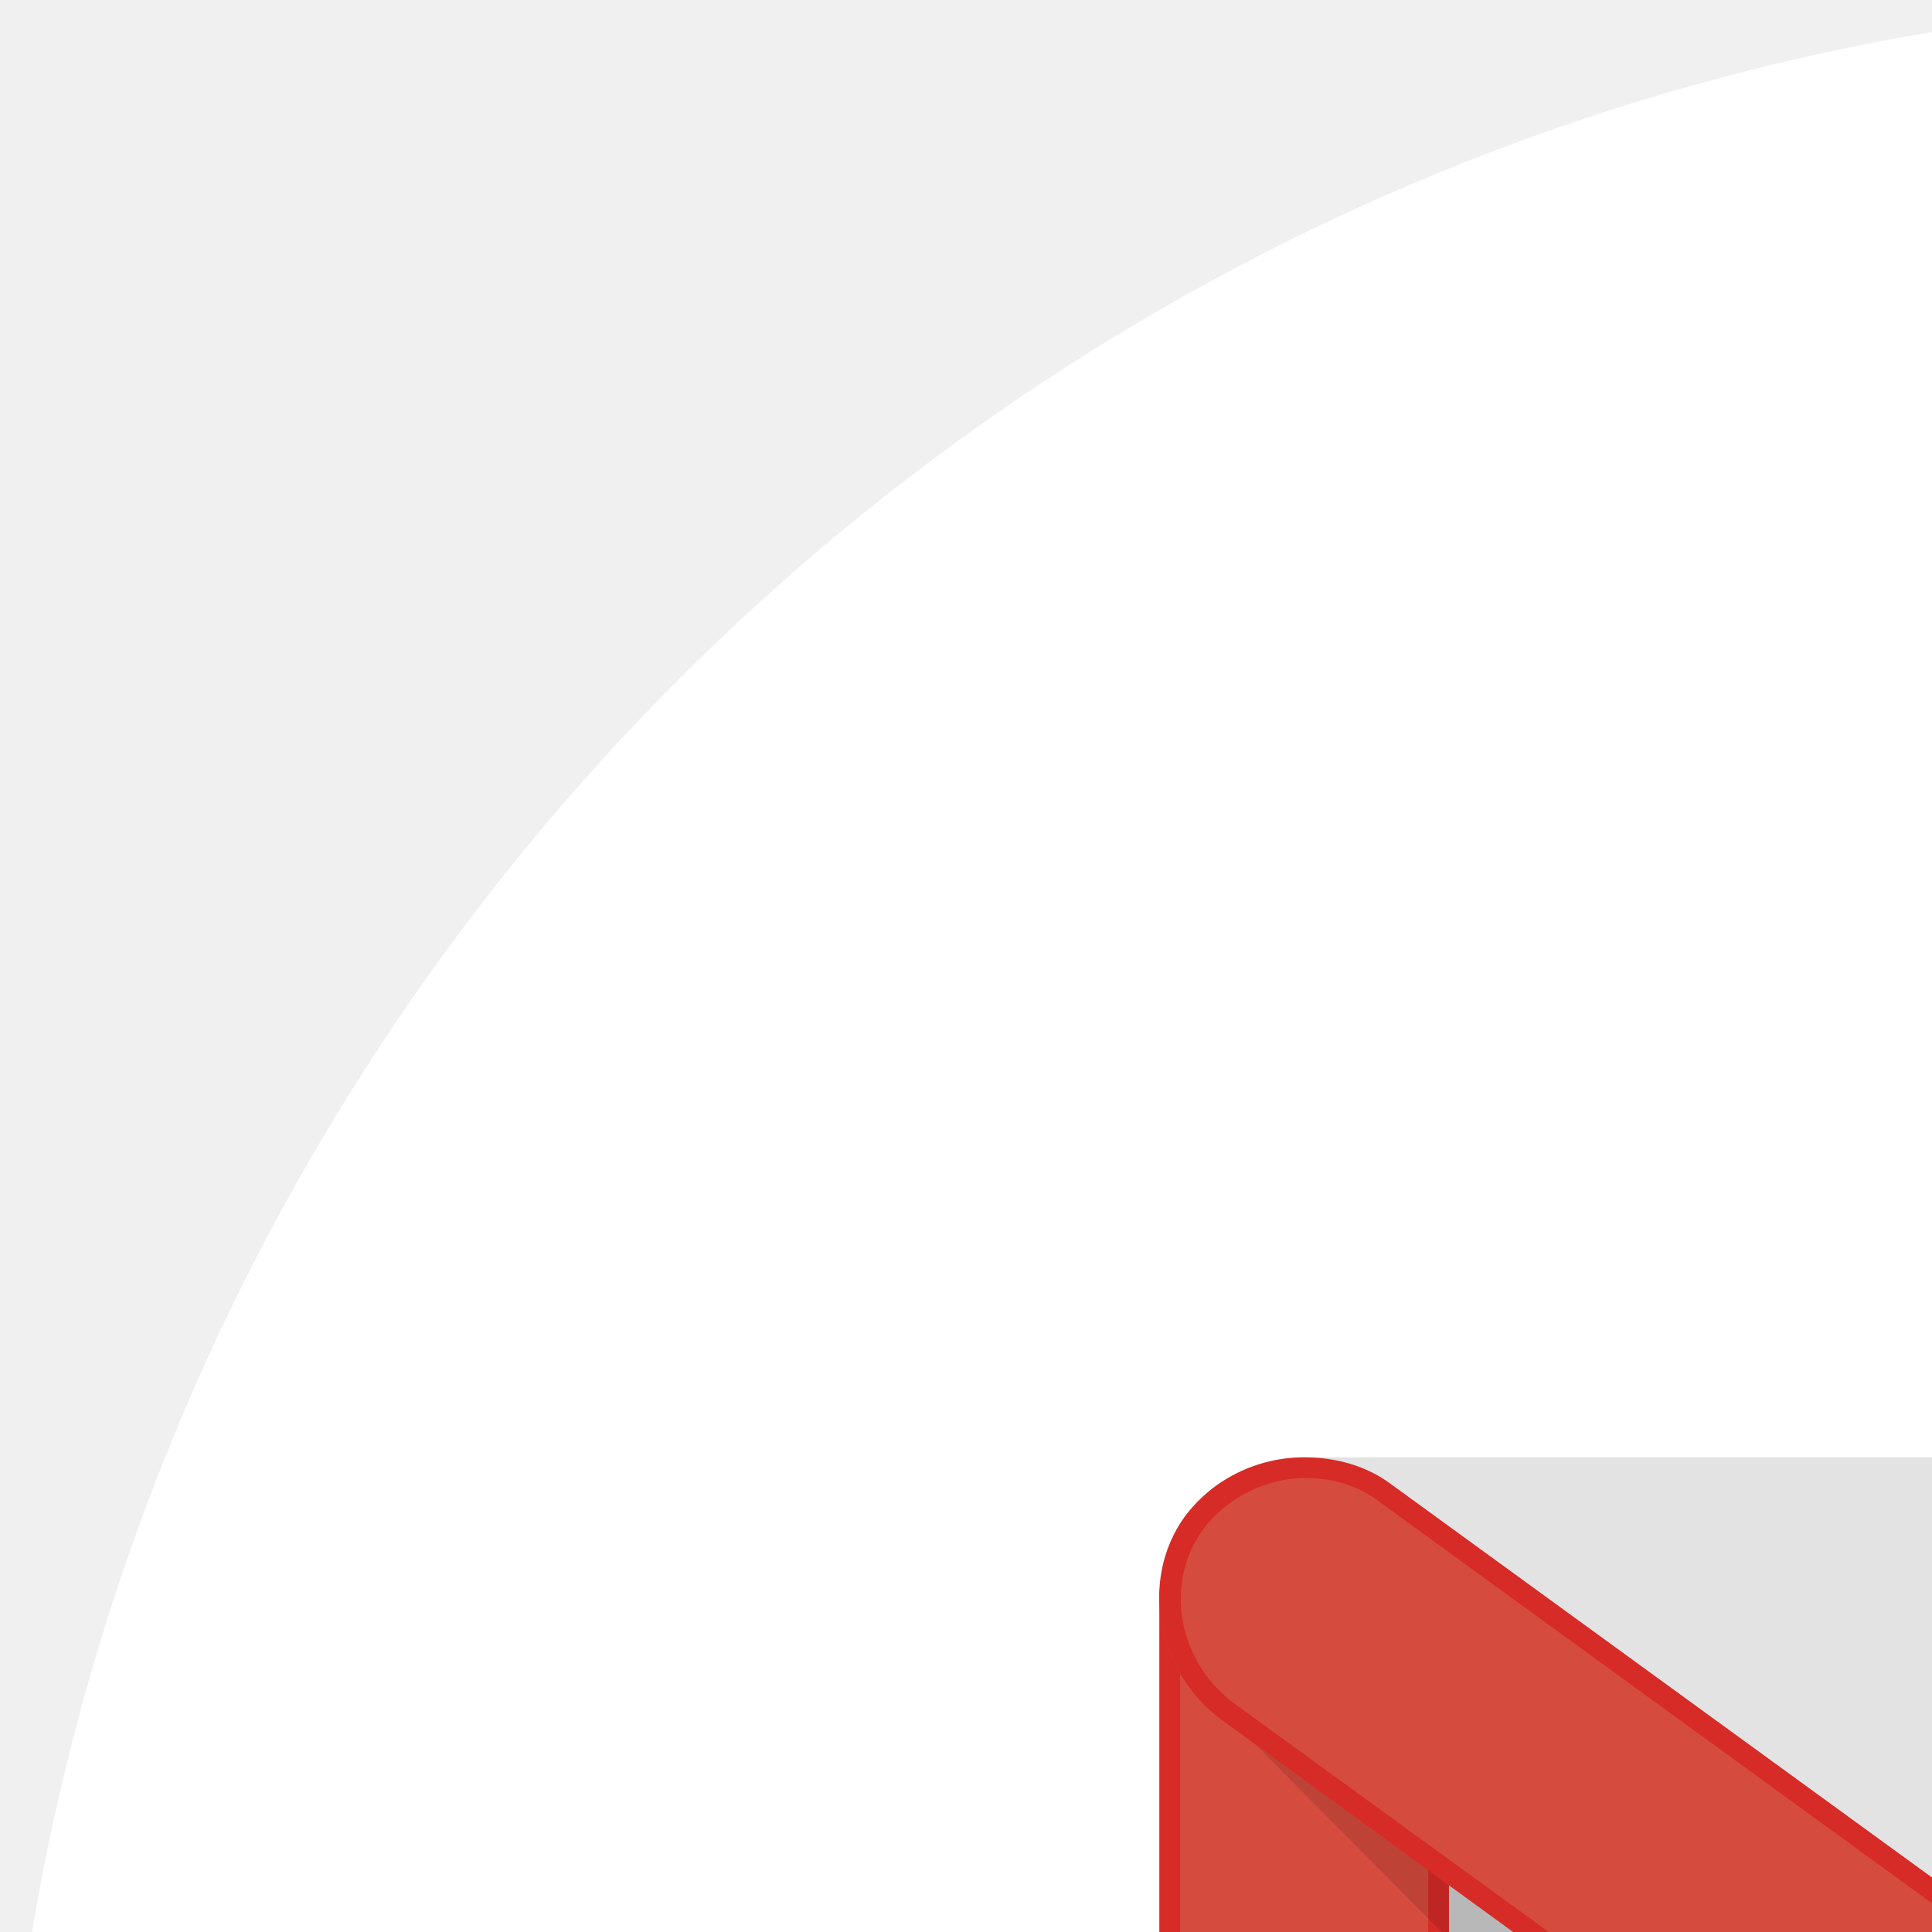
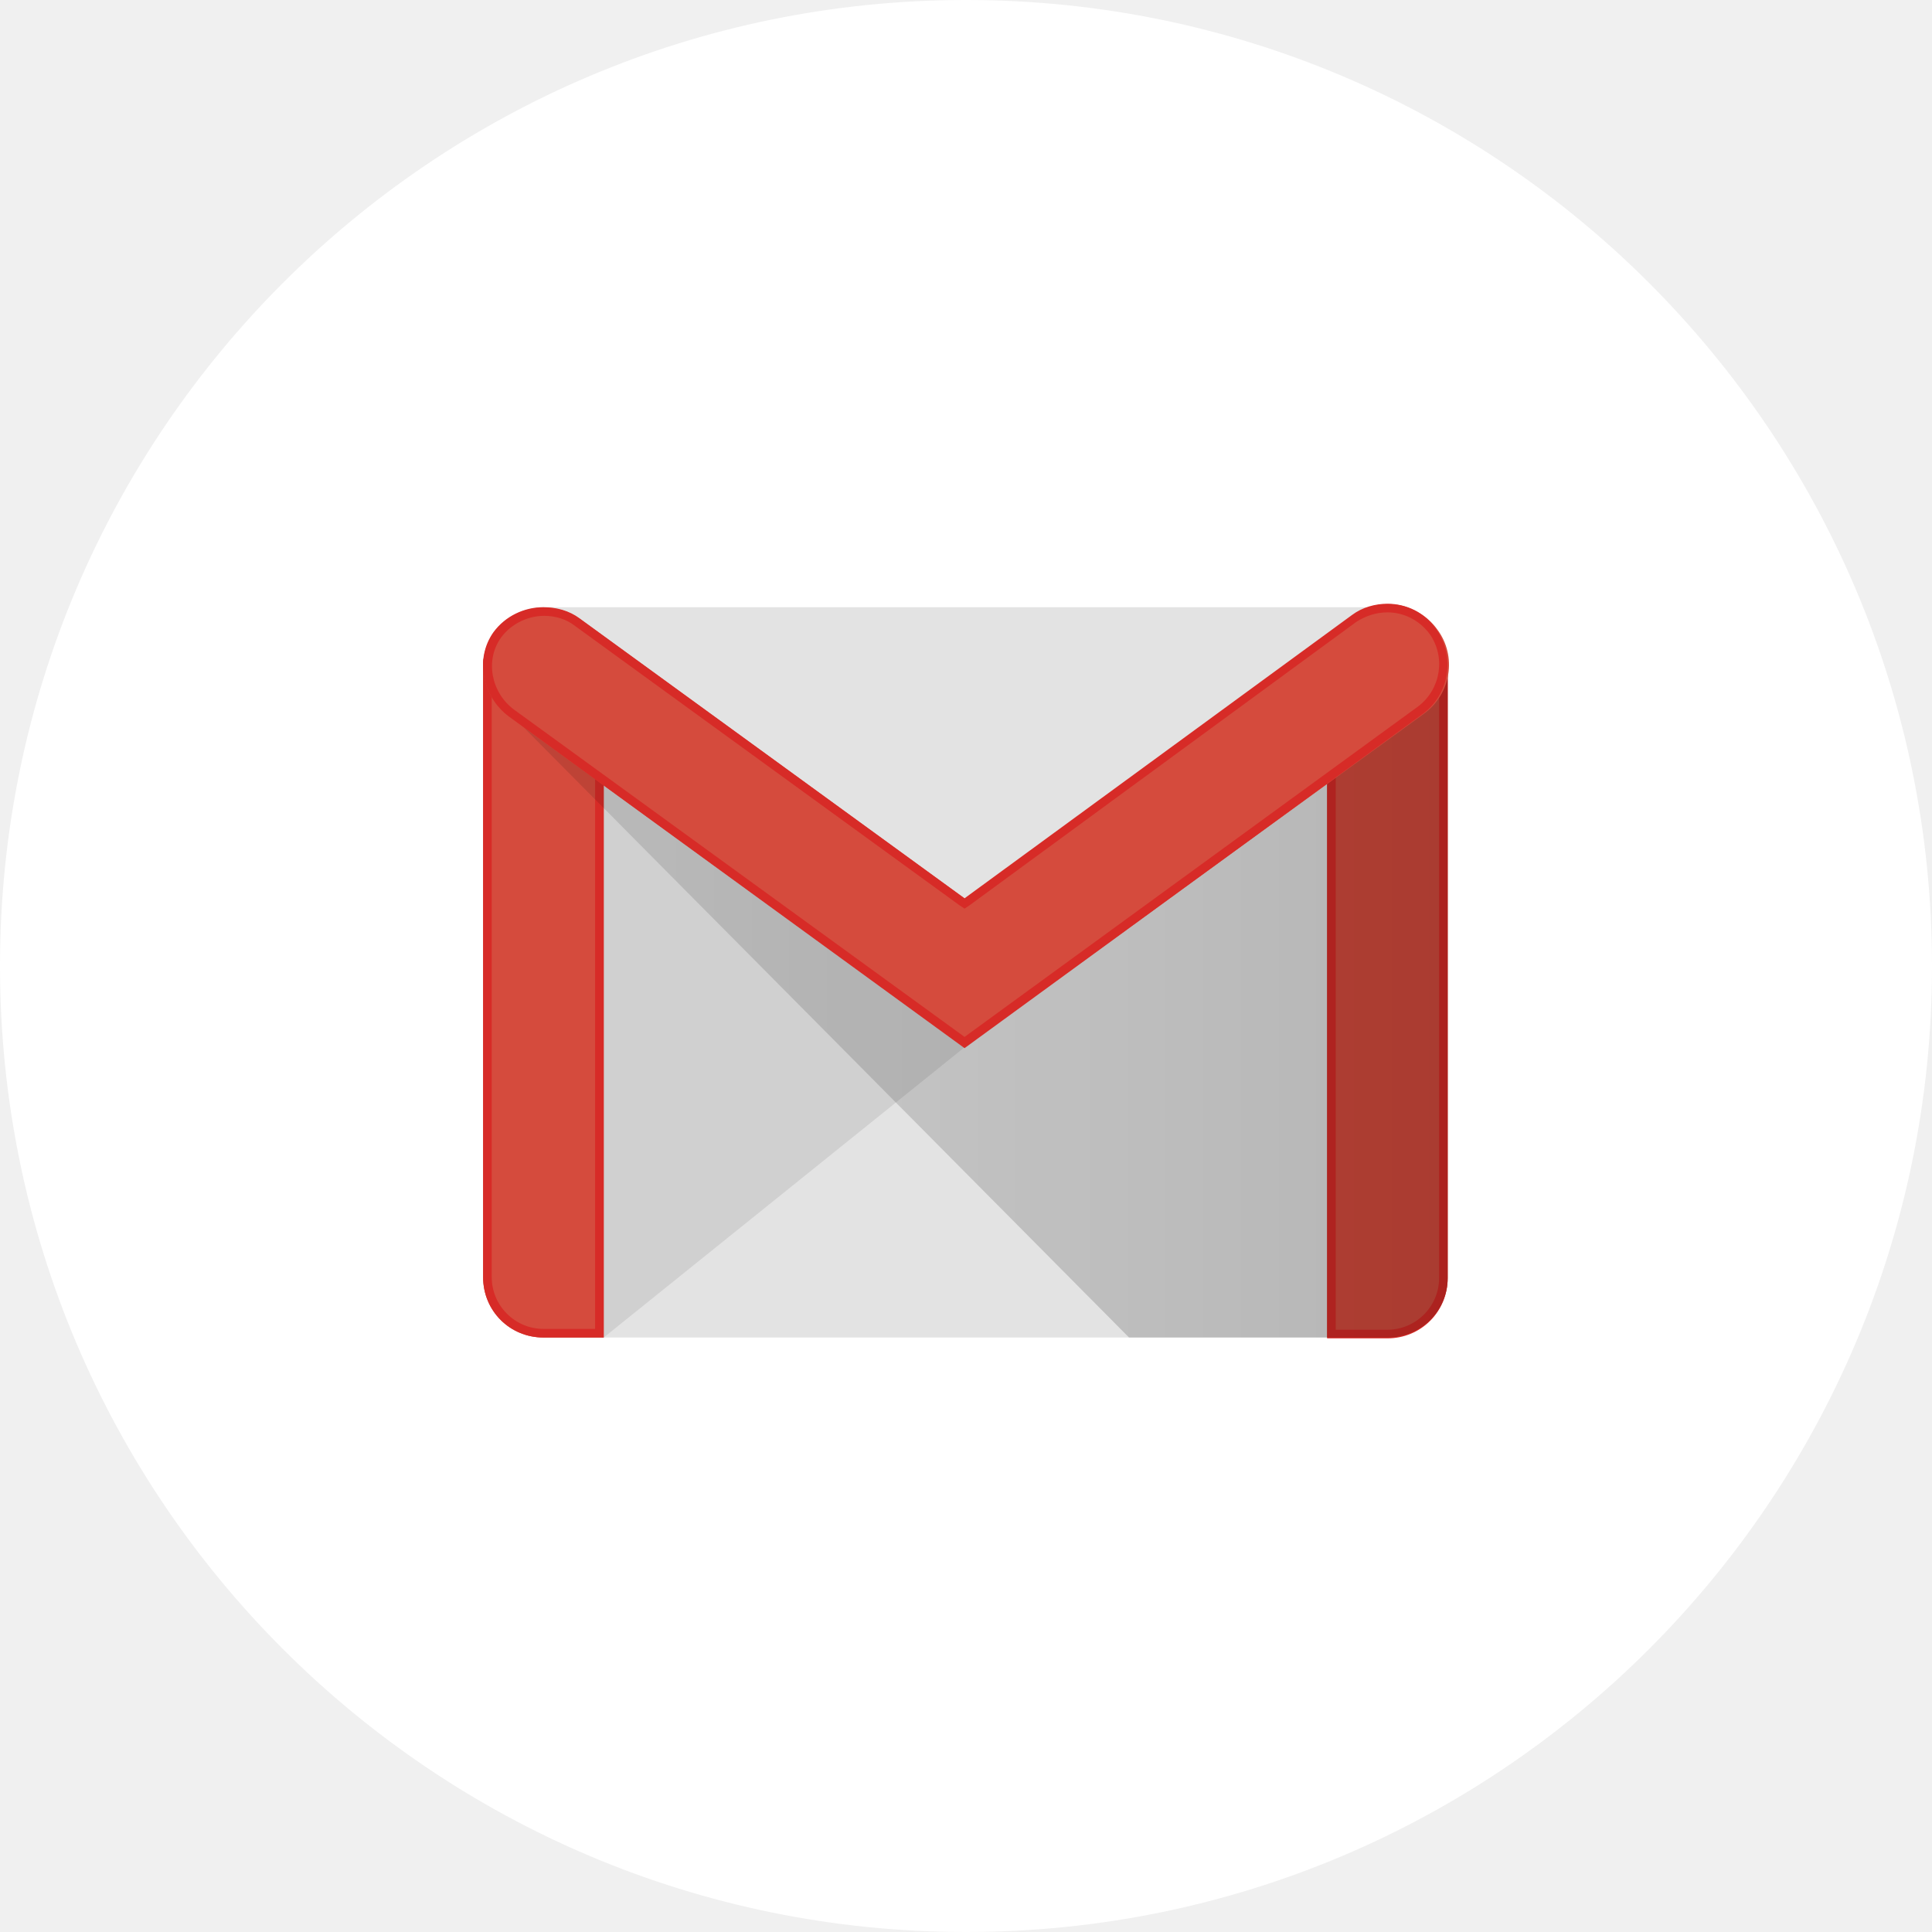
- <svg xmlns="http://www.w3.org/2000/svg" width="20" height="20" viewBox="0 0 20 20" fill="none">
+ <svg xmlns="http://www.w3.org/2000/svg" width="20" height="20" viewBox="0 0 48 48" fill="none">
  <path d="M0 24C0 10.745 10.745 0 24 0C37.255 0 48 10.745 48 24C48 37.255 37.255 48 24 48C10.745 48 0 37.255 0 24Z" fill="white" />
  <path d="M34.47 33.23H13.501C12.688 33.23 12.003 32.567 12.003 31.732V16.583C12.003 15.77 12.666 15.086 13.501 15.086H34.47C35.283 15.086 35.968 15.749 35.968 16.583V31.732C35.968 32.567 35.304 33.23 34.47 33.23Z" fill="#E3E3E3" />
  <path opacity="0.1" d="M14.999 33.23L23.964 26.019L24.028 25.634L14.785 18.98L14.763 32.909L14.999 33.23Z" fill="#231F20" />
  <path d="M13.501 33.23C12.666 33.23 12.003 32.567 12.003 31.732V16.562C12.003 15.727 12.666 15.578 13.501 15.578C14.335 15.578 14.999 15.749 14.999 16.562V33.23H13.501Z" fill="#D54B3D" />
  <path fill-rule="evenodd" clip-rule="evenodd" d="M12.003 16.562C12.003 15.749 12.666 15.578 13.501 15.578C14.335 15.578 14.999 15.727 14.999 16.562V33.23H13.501C12.666 33.23 12.003 32.567 12.003 31.732V16.562ZM14.785 16.562C14.785 16.113 14.571 15.792 13.501 15.792C12.431 15.792 12.217 16.091 12.217 16.562V31.732C12.217 32.438 12.795 33.016 13.501 33.016H14.785V16.562Z" fill="#D72B27" />
  <path d="M34.47 33.23H32.972V16.519C32.972 15.685 33.635 15.578 34.47 15.578C35.304 15.578 35.967 15.685 35.967 16.519V31.754C35.967 32.567 35.304 33.23 34.47 33.23Z" fill="#D54B3D" />
  <path fill-rule="evenodd" clip-rule="evenodd" d="M32.972 16.519C32.972 15.685 33.635 15.578 34.47 15.578C35.304 15.578 35.967 15.685 35.967 16.519V31.754C35.967 32.588 35.304 33.251 34.47 33.251H32.972V16.519ZM35.754 16.519C35.754 15.984 35.432 15.792 34.47 15.792C33.507 15.792 33.186 15.963 33.186 16.519V33.037H34.47C35.176 33.037 35.754 32.46 35.754 31.754V16.519Z" fill="#D72B27" />
  <path d="M28.051 33.23L12.129 17.184L12.966 17.525L24.049 25.506L35.968 16.767V31.754C35.968 32.567 35.304 33.23 34.47 33.23H28.051Z" fill="url(#paint0_linear)" />
  <path d="M23.964 26.019L12.645 17.803C11.982 17.311 11.789 16.369 12.281 15.706C12.773 15.043 13.736 14.893 14.421 15.385L23.985 22.339L33.614 15.3C34.277 14.807 35.219 14.957 35.711 15.642C36.203 16.305 36.053 17.247 35.368 17.739L23.964 26.019Z" fill="#D54B3D" />
  <path fill-rule="evenodd" clip-rule="evenodd" d="M33.592 15.278C33.849 15.086 34.17 15 34.47 15C34.94 15 35.39 15.214 35.689 15.642C36.16 16.327 36.01 17.247 35.347 17.739L23.964 26.041L12.645 17.803C11.982 17.311 11.789 16.369 12.26 15.706C12.559 15.3 13.03 15.086 13.501 15.086C13.822 15.086 14.143 15.171 14.4 15.364L23.964 22.318L33.592 15.278ZM35.518 15.749C35.261 15.406 34.876 15.214 34.47 15.214C34.191 15.214 33.935 15.3 33.699 15.449L24.092 22.489L23.964 22.574L23.835 22.489L14.293 15.556C14.079 15.385 13.8 15.3 13.522 15.3C13.094 15.3 12.688 15.514 12.453 15.835C12.046 16.391 12.196 17.204 12.773 17.632L23.964 25.762L35.24 17.546C35.796 17.118 35.925 16.327 35.518 15.749Z" fill="#D72B27" />
  <defs>
    <linearGradient id="paint0_linear" x1="12.129" y1="33.232" x2="35.975" y2="33.232" gradientUnits="userSpaceOnUse">
      <stop stop-opacity="0.1" />
      <stop offset="1" stop-opacity="0.2" />
    </linearGradient>
  </defs>
</svg>
